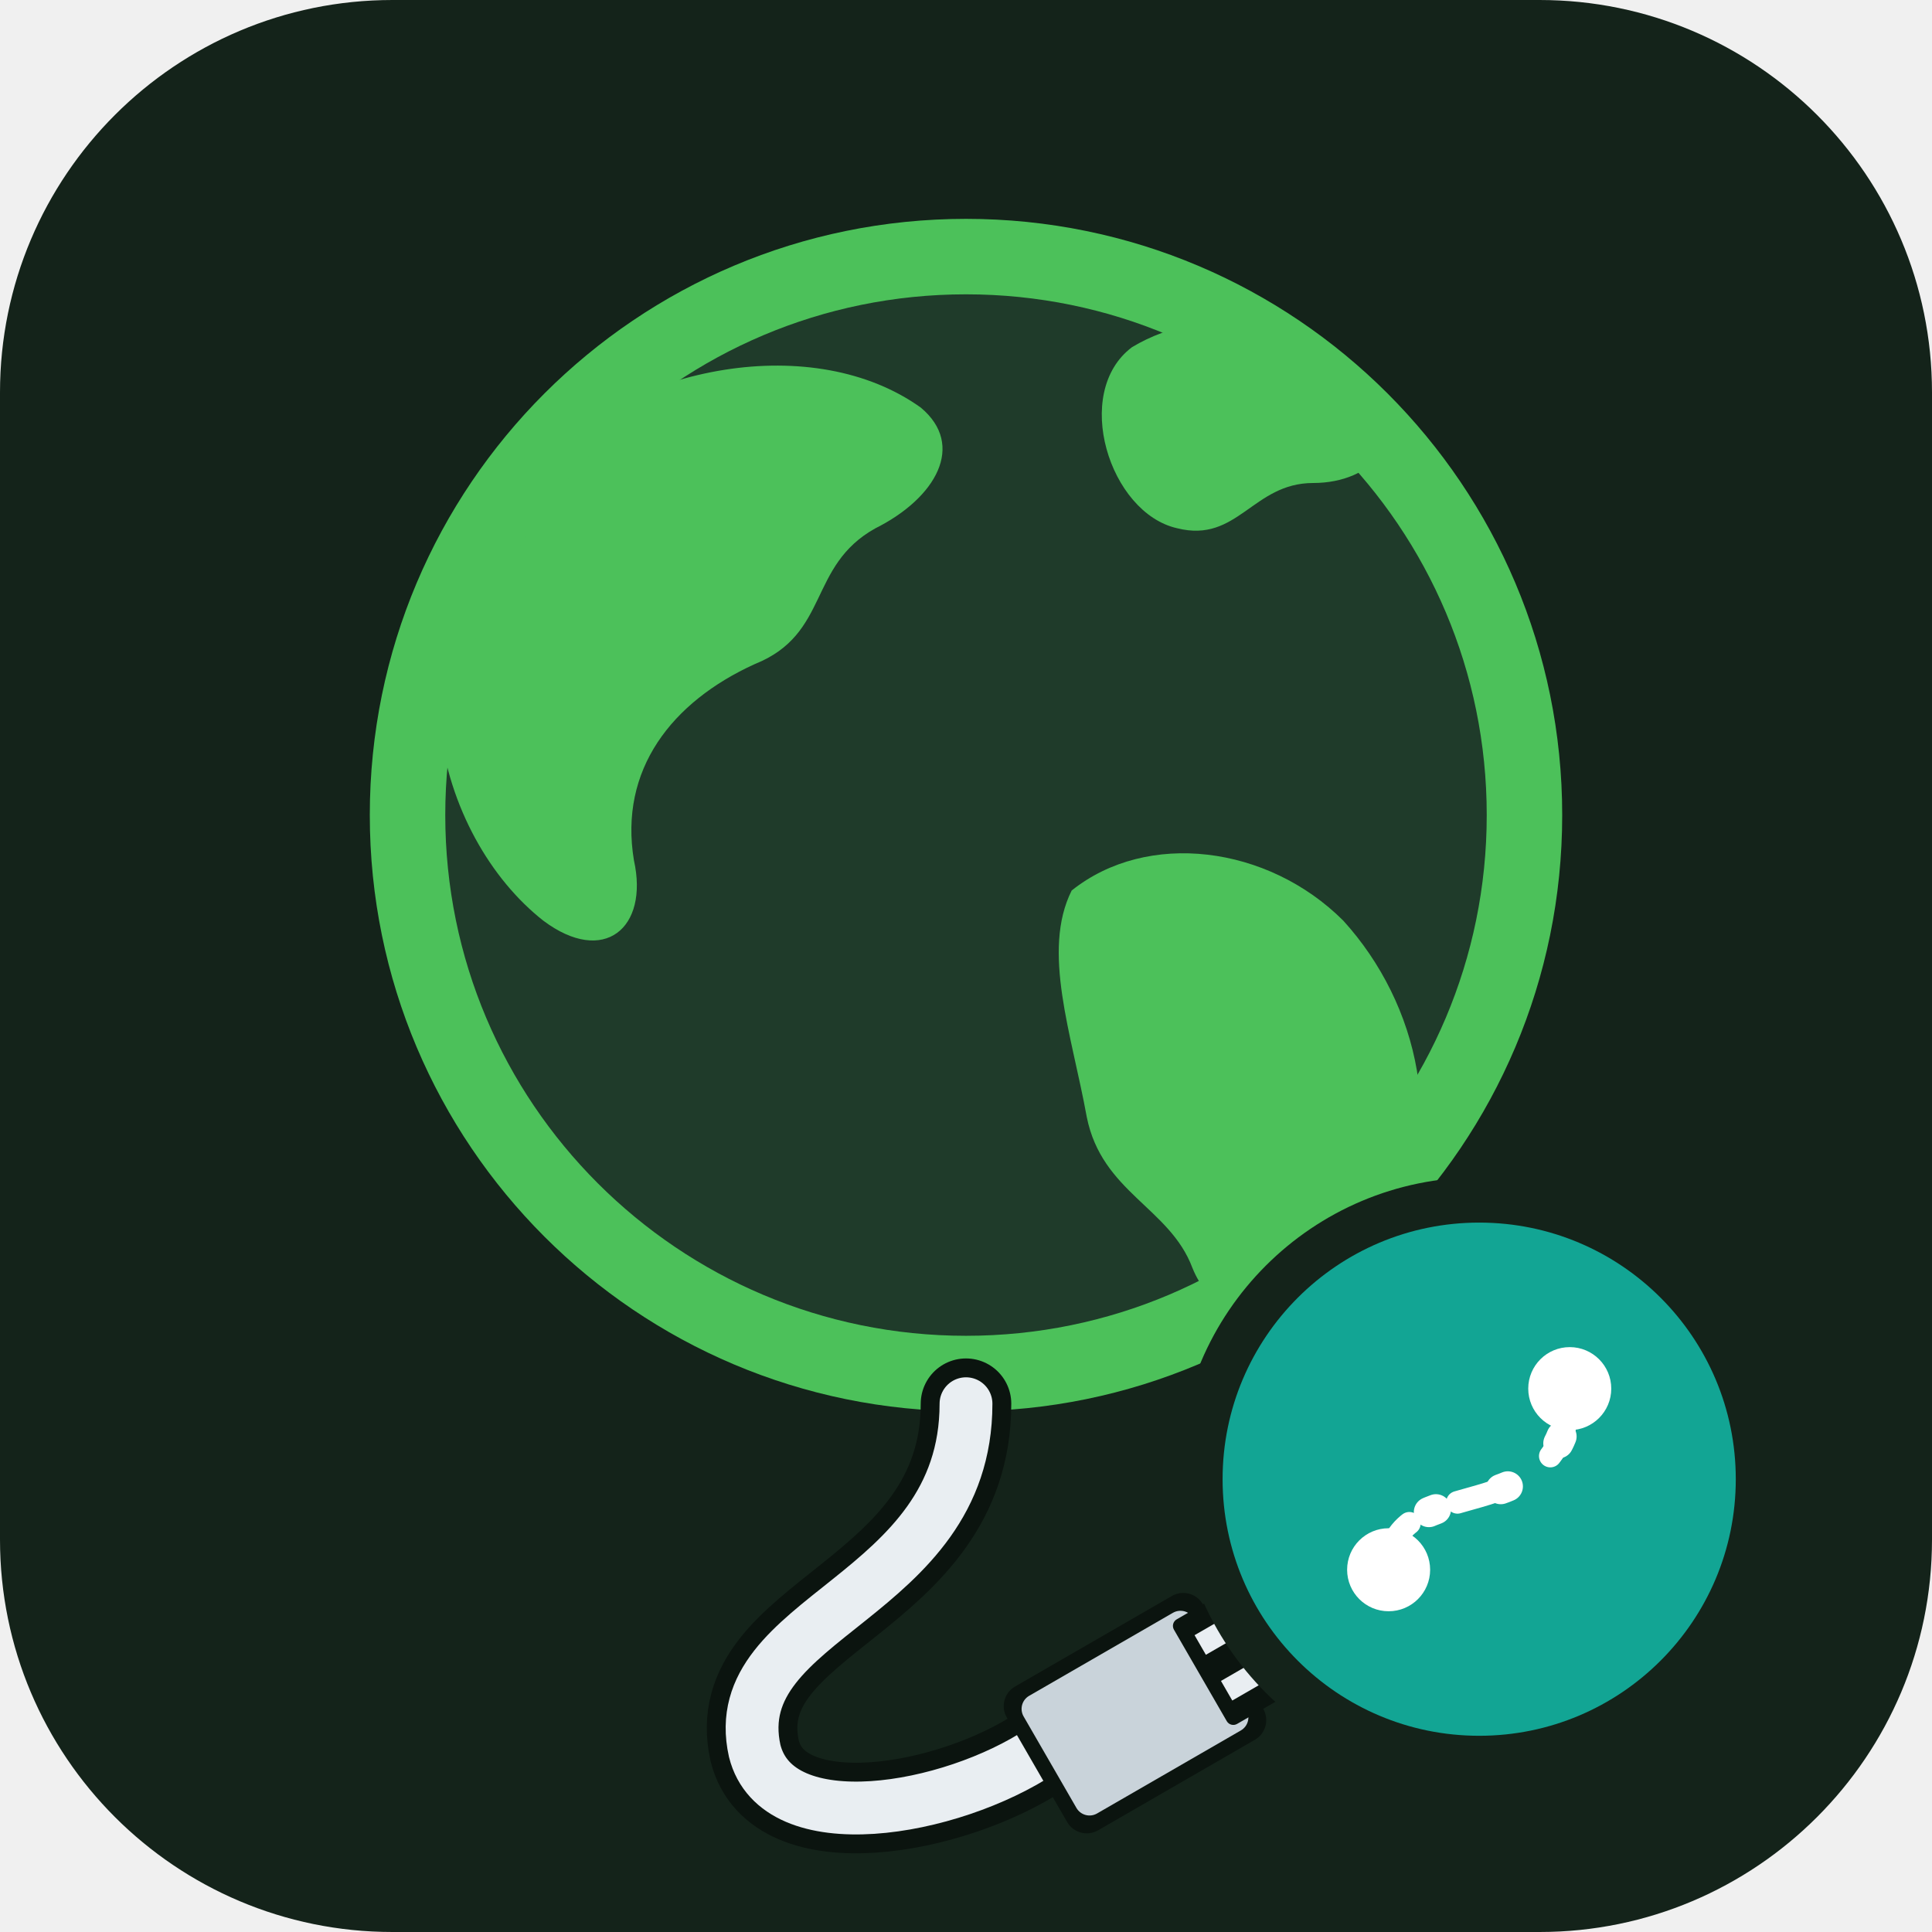
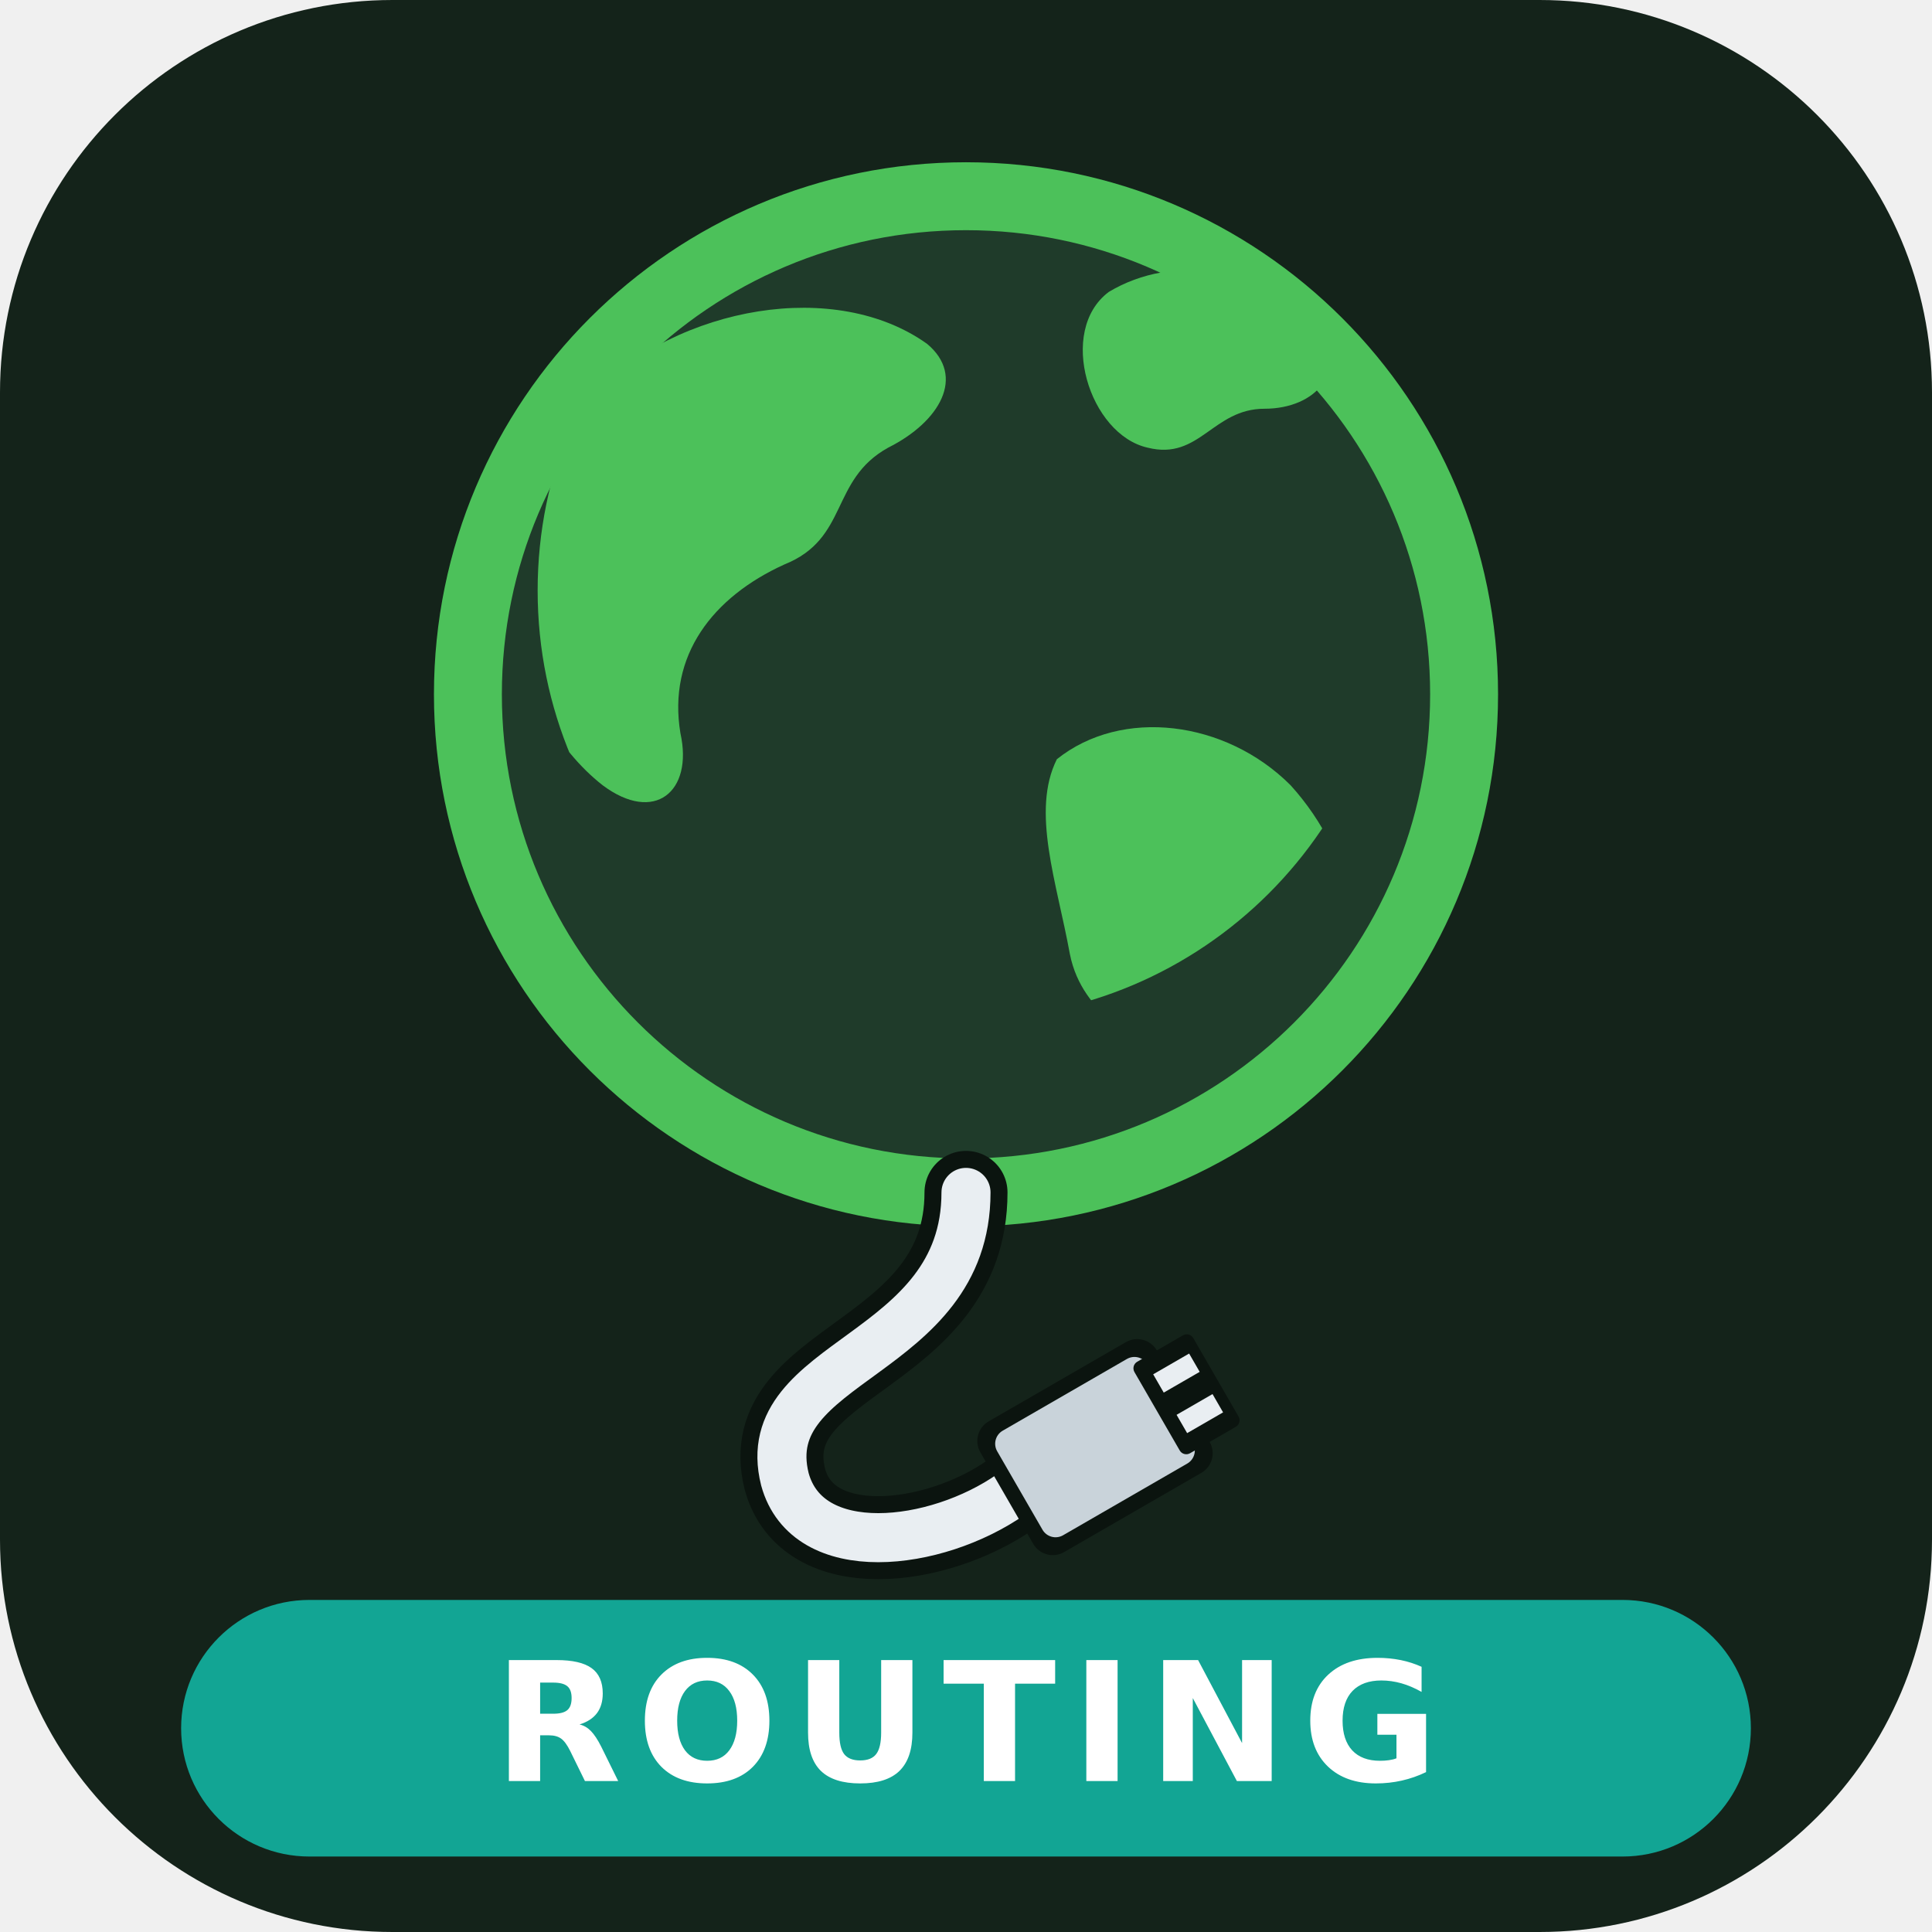
<svg xmlns="http://www.w3.org/2000/svg" viewBox="0 0 256 256" width="256" height="256">
  <rect width="256" height="256" rx="52" fill="#14231a" />
  <defs>
    <clipPath id="ball">
-       <circle cx="128" cy="108" r="74" />
+       <circle cx="128" cy="92" r="66" />
    </clipPath>
  </defs>
-   <circle cx="128" cy="108" r="74" fill="#1f3b2a" />
-   <g clip-path="url(#ball)" fill="#4cc15a">
+   <circle cx="128" cy="92" r="66" fill="#1f3b2a" />
+   <g clip-path="url(#ball)" fill="#4cc15a" transform="translate(128 92) scale(.86) translate(-128 -108)">
    <path d="M70 62c14-14 38-18 52-8 6 5 2 12-6 16-9 5-6 14-16 18-11 5-18 14-16 26 2 9-4 14-12 8-14-11-22-38-2-60z" />
    <path d="M142 118c10-8 26-6 36 4 10 11 14 28 6 42-8 13-22 14-26 4-3-8-12-10-14-20-2-11-6-22-2-30z" />
    <path d="M150 46c10-6 24-4 32 6 5 6 0 12-8 12-8 0-10 8-18 6-9-2-14-18-6-24z" />
  </g>
-   <circle cx="128" cy="108" r="74" fill="none" stroke="#4cc15a" stroke-width="10" />
-   <path d="M128 186 C128 212 96 214 100 232 C103 244 126 240 138 232" fill="none" stroke="#0b140f" stroke-width="12" stroke-linecap="round" />
-   <path d="M128 186 C128 212 96 214 100 232 C103 244 126 240 138 232" fill="none" stroke="#e9eef2" stroke-width="7" stroke-linecap="round" />
-   <g transform="translate(140 233) rotate(-30)">
-     <rect x="-3" y="-11" width="30" height="22" rx="3" fill="#0b140f" />
-     <rect x="-1" y="-9" width="26" height="18" rx="2" fill="#c9d3da" />
-     <rect x="22" y="-8" width="10" height="16" rx="1" fill="#0b140f" />
-     <rect x="24" y="-5" width="6" height="3" fill="#e9eef2" />
-     <rect x="24" y="2" width="6" height="3" fill="#e9eef2" />
+   <circle cx="128" cy="92" r="66" fill="none" stroke="#4cc15a" stroke-width="9" />
+   <path d="M128 158 C128 180 100 180 104 196 C107 207 124 205 134 198" fill="none" stroke="#0b140f" stroke-width="11" stroke-linecap="round" />
+   <path d="M128 158 C128 180 100 180 104 196 C107 207 124 205 134 198" fill="none" stroke="#e9eef2" stroke-width="6.5" stroke-linecap="round" />
+   <g transform="translate(136 197) rotate(-30)">
+     <rect x="-3" y="-10" width="27" height="20" rx="3" fill="#0b140f" />
+     <rect x="-1" y="-8" width="23" height="16" rx="2" fill="#c9d3da" />
+     <rect x="20" y="-7" width="9" height="14" rx="1" fill="#0b140f" />
+     <rect x="22" y="-4.5" width="5.5" height="2.8" fill="#e9eef2" />
+     <rect x="22" y="1.7" width="5.5" height="2.8" fill="#e9eef2" />
  </g>
-   <g transform="translate(196 196)">
-     <circle r="40" fill="#14231a" />
-     <circle r="34" fill="#12a594" />
-     <circle cx="-12" cy="12" r="5.5" fill="#fff" />
-     <circle cx="12" cy="-12" r="5.5" fill="#fff" />
-     <path d="M-12 12C-12 -2 12 8 12 -12" fill="none" stroke="#fff" stroke-width="4" stroke-linecap="round" stroke-dasharray="1 9" />
-     <path d="M-12 12C-12 -2 12 8 12 -12" fill="none" stroke="#fff" stroke-width="3" stroke-linecap="round" stroke-dasharray="7 7" />
-   </g>
+   <rect x="24" y="212" width="208" height="34" rx="17" fill="#12a594" />
+   <text x="128" y="236" text-anchor="middle" font-family="DejaVu Sans, Arial, Helvetica, sans-serif" font-weight="800" font-size="22" letter-spacing="2" fill="#ffffff">ROUTING</text>
</svg>
